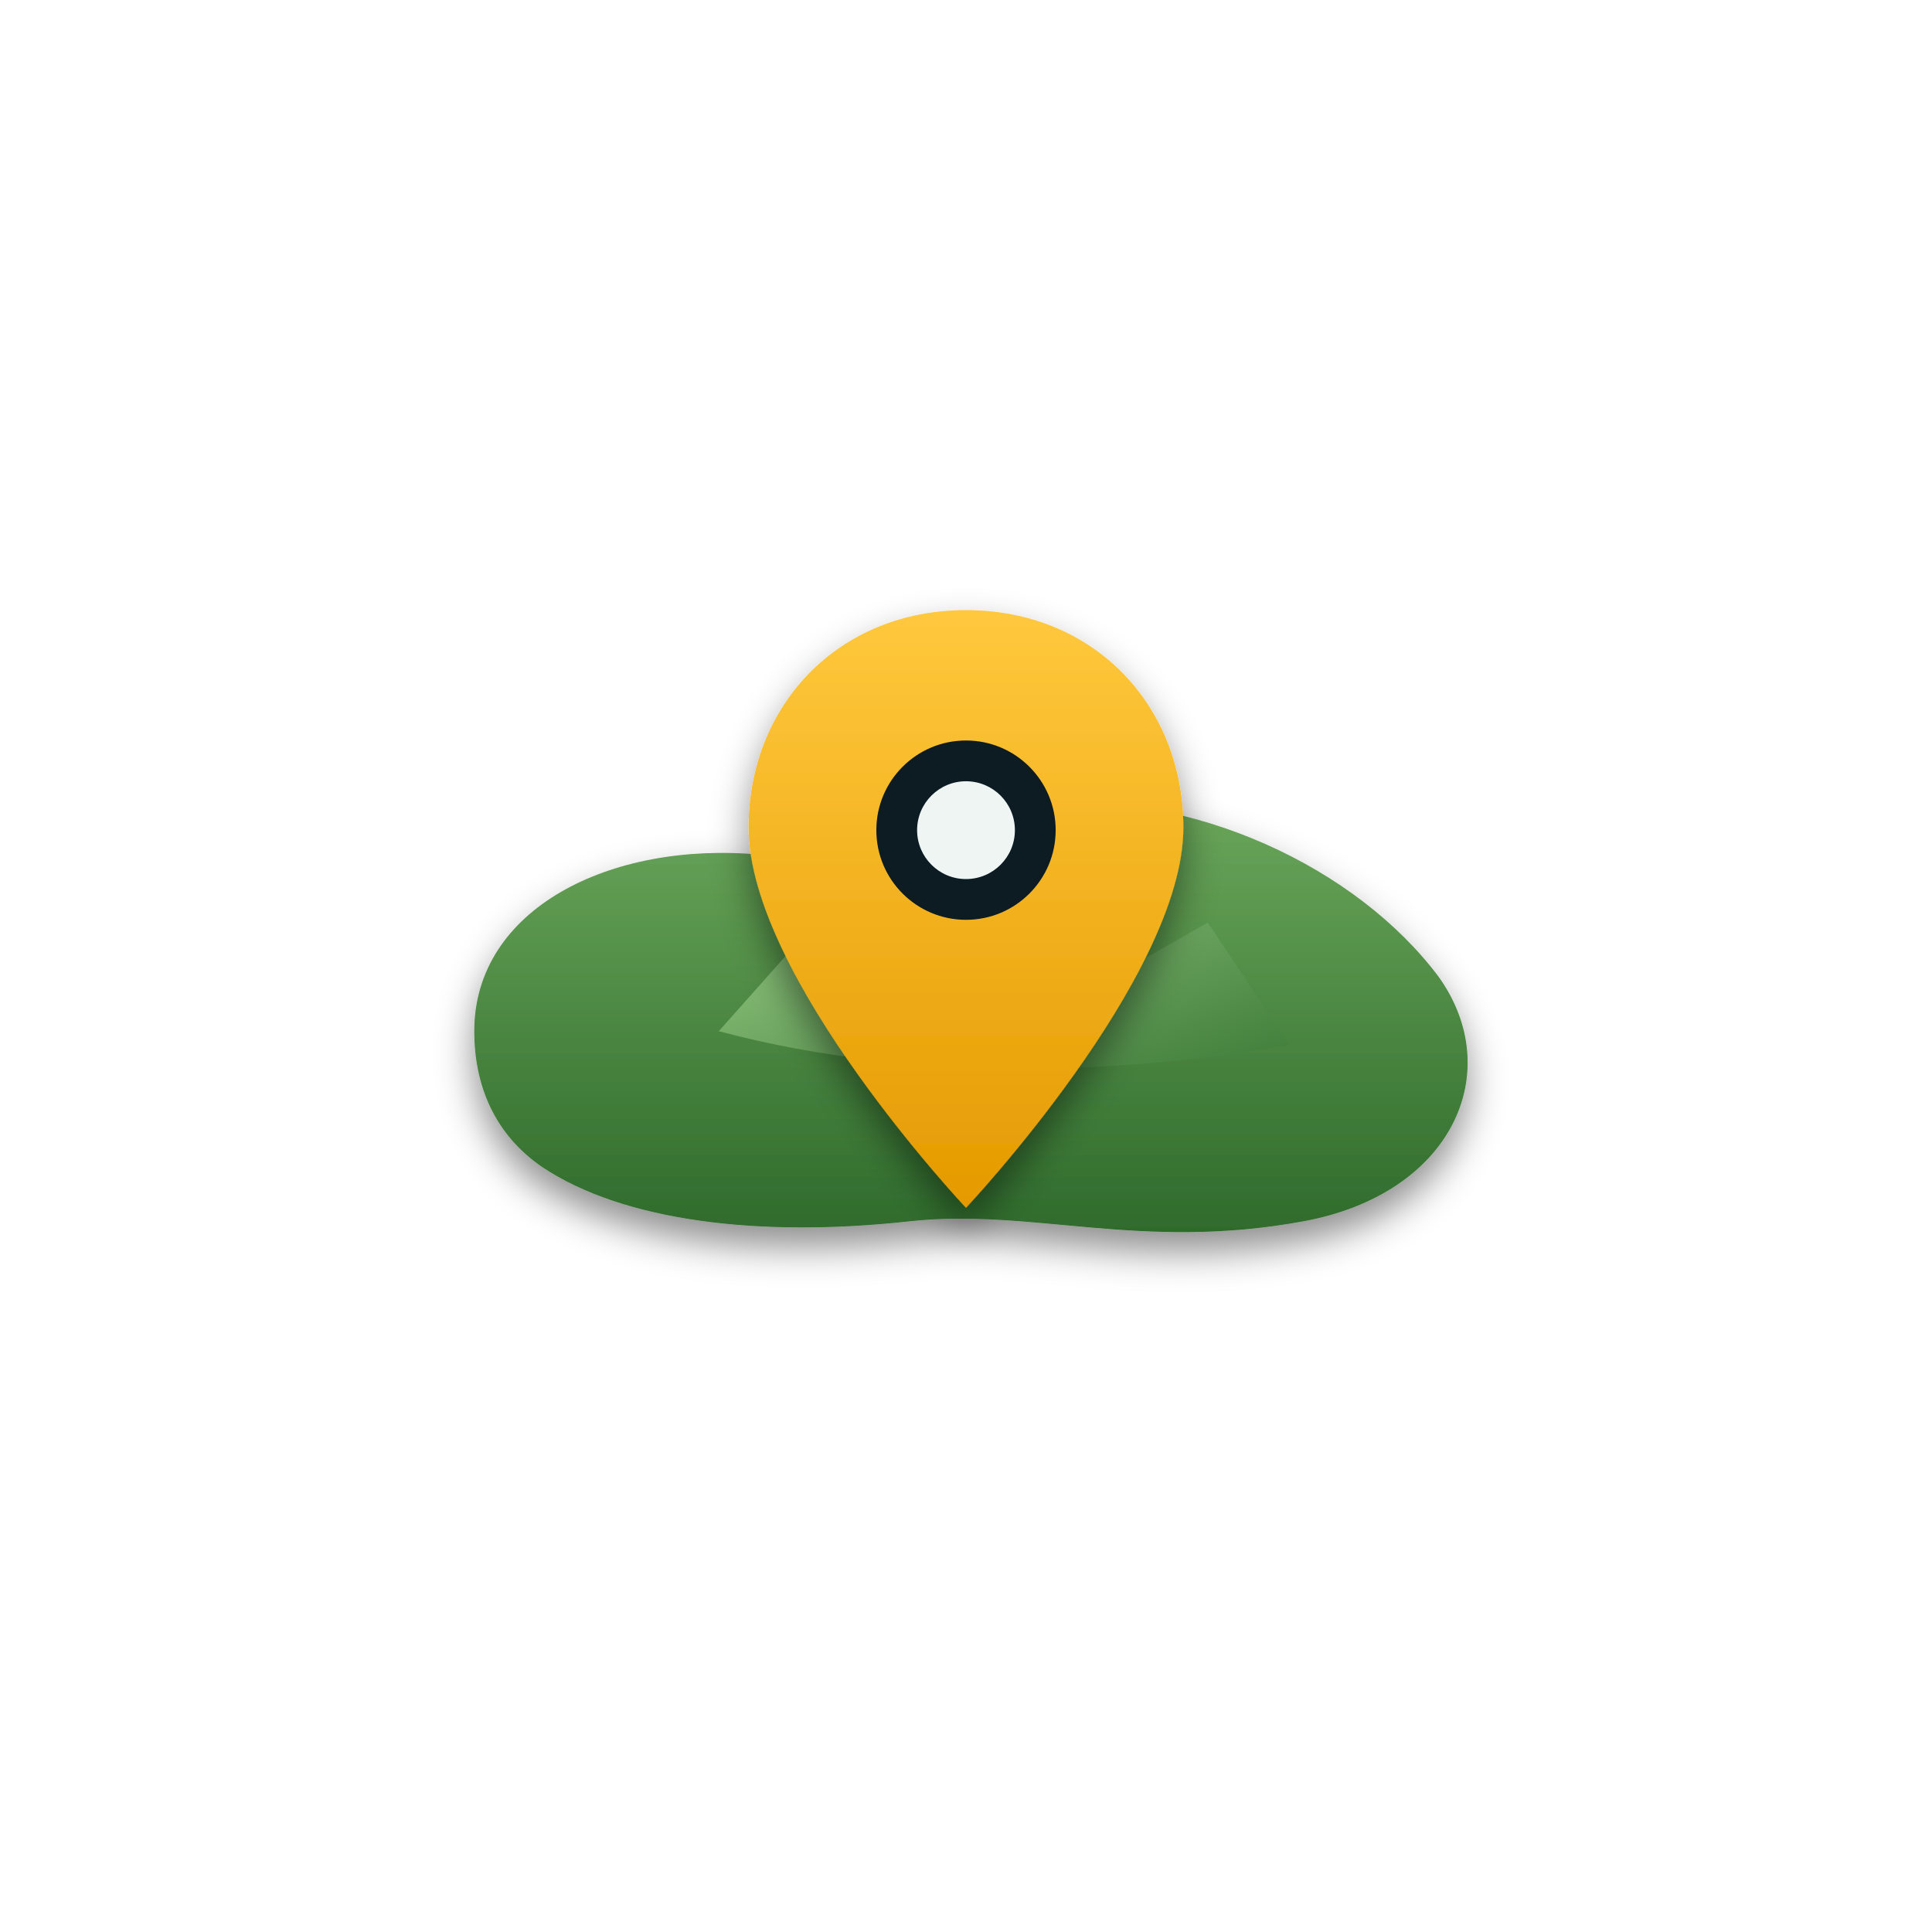
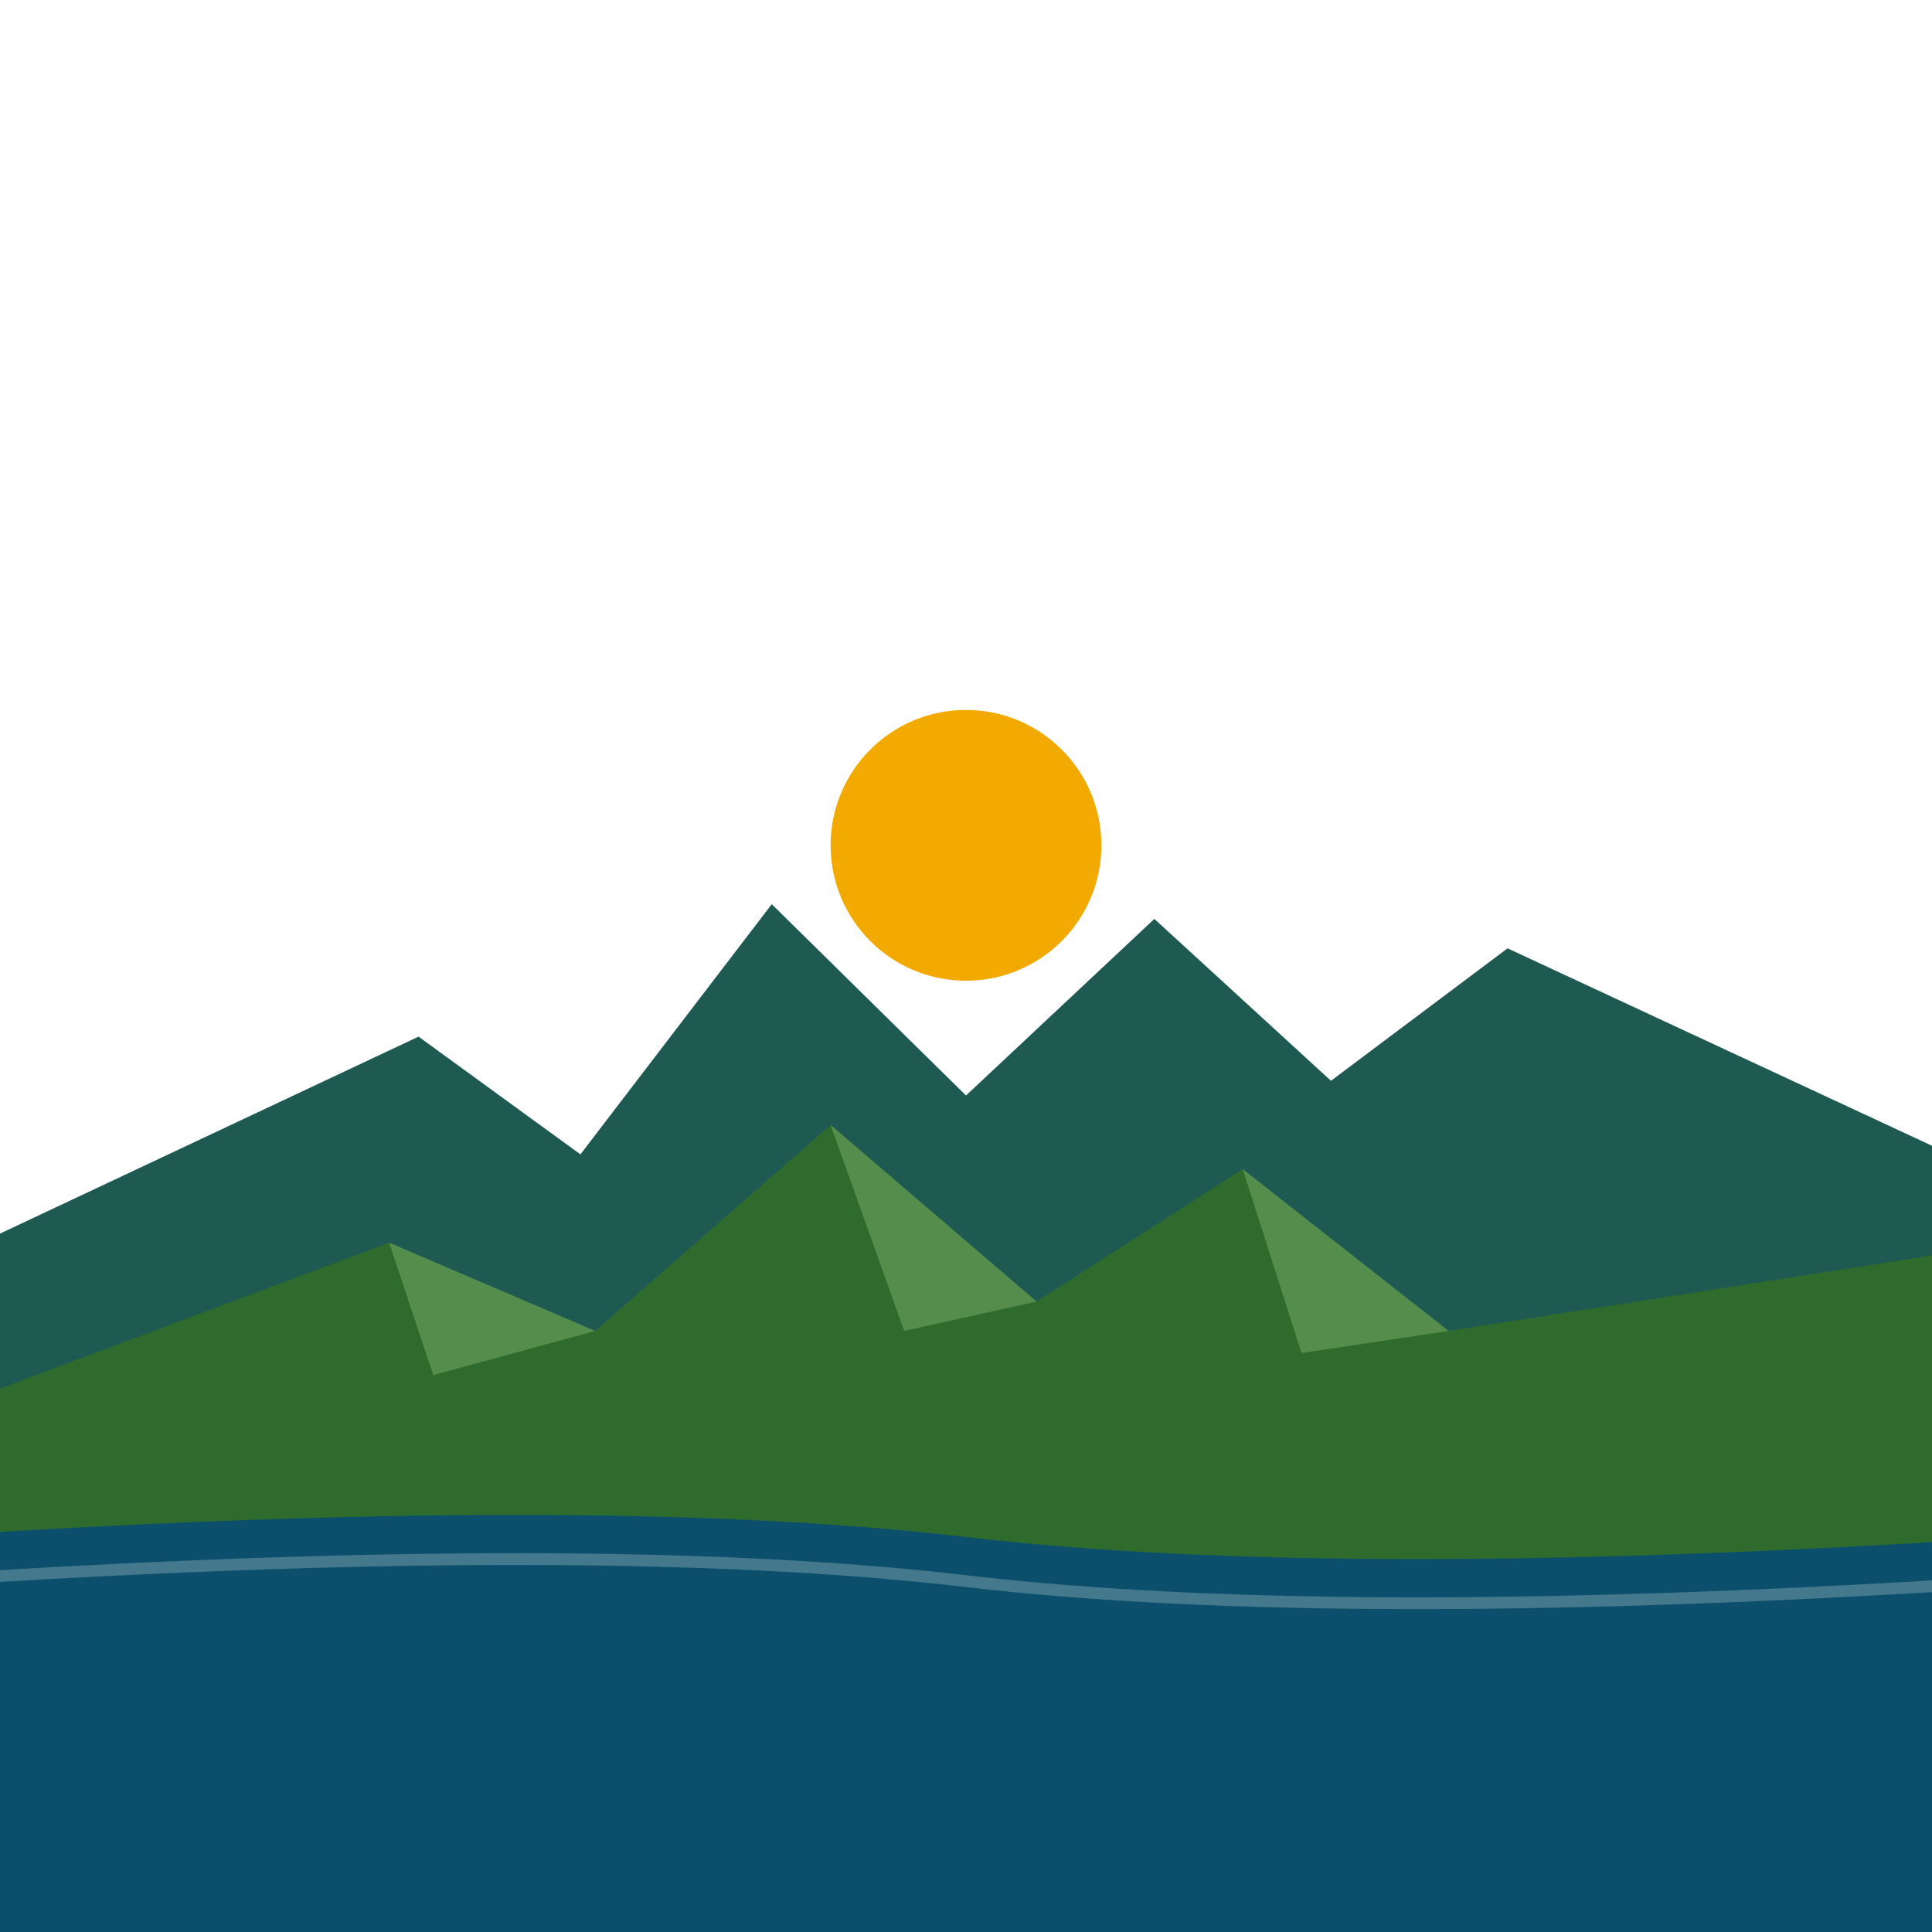
<svg xmlns="http://www.w3.org/2000/svg" viewBox="0 0 1024 1024">
-   <defs>
-     <linearGradient id="pin" x1="0" y1="0" x2="0" y2="1">
-       <stop offset="0" stop-color="#ffc83d" />
-       <stop offset="1" stop-color="#e59a00" />
-     </linearGradient>
-     <linearGradient id="land" x1="0" y1="0" x2="0" y2="1">
-       <stop offset="0" stop-color="#6aa65a" />
-       <stop offset="1" stop-color="#2f6b2c" />
-     </linearGradient>
-     <linearGradient id="ridge" x1="0" y1="0" x2="1" y2="1">
-       <stop offset="0" stop-color="#9ccf88" />
-       <stop offset="1" stop-color="#3f7d3a" />
-     </linearGradient>
-     <filter id="shadow" x="-30%" y="-30%" width="160%" height="160%">
-       <feDropShadow dx="0" dy="14" stdDeviation="14" flood-color="#000" flood-opacity="0.45" />
-     </filter>
-   </defs>
-   <g transform="translate(512 512) scale(0.72) translate(-512 -512)">
-     <g filter="url(#shadow)">
-       <path fill="url(#land)" d="M150 560 C 150 470, 250 420, 360 430 C 440 436, 470 400, 560 392 C 680 382, 800 440, 860 520 C 910 590, 870 680, 760 700 C 640 722, 560 690, 470 700 C 360 712, 260 700, 200 660 C 165 636, 150 600, 150 560 Z" />
-     </g>
-     <path fill="url(#ridge)" d="M330 560 L 410 470 L 470 520 L 540 440 L 620 520 L 690 480 L 750 570 C 640 590, 480 600, 330 560 Z" />
-     <g filter="url(#shadow)">
-       <path fill="url(#pin)" d="M512 250 C 418 250, 352 320, 352 410 C 352 520, 512 690, 512 690 C 512 690, 672 520, 672 410 C 672 320, 606 250, 512 250 Z" />
-       <circle cx="512" cy="412" r="66" fill="#0a1a24" />
-       <circle cx="512" cy="412" r="36" fill="#eef5f3" />
-     </g>
+   <g transform="translate(512 512) scale(0.78) translate(-512 -512)">
+     <circle cx="512" cy="430" r="92" fill="#f2a900" />
+     <path fill="#1e5a52" d="M-200 720 L140 560 L250 640 L380 470 L512 600 L640 480 L760 590 L880 500 L1224 660 L1224 1224 L-200 1224 Z" />
+     <path fill="#2f6b2c" d="M-200 820 L120 700 L260 760 L420 620 L560 740 L700 650 L840 760 L1224 700 L1224 1224 L-200 1224 Z" />
+     <path fill="#9ccf88" fill-opacity="0.35" d="M420 620 L560 740 L470 760 Z M700 650 L840 760 L740 775 Z M120 700 L260 760 L150 790 Z" />
+     <path fill="#0b4f6c" d="M-200 900 Q 256 870 512 900 T 1224 900 L1224 1224 L-200 1224 Z" />
+     <path fill="none" stroke="#eef5f3" stroke-opacity="0.25" stroke-width="8" d="M-200 930 Q 256 900 512 930 T 1224 930" />
  </g>
</svg>
